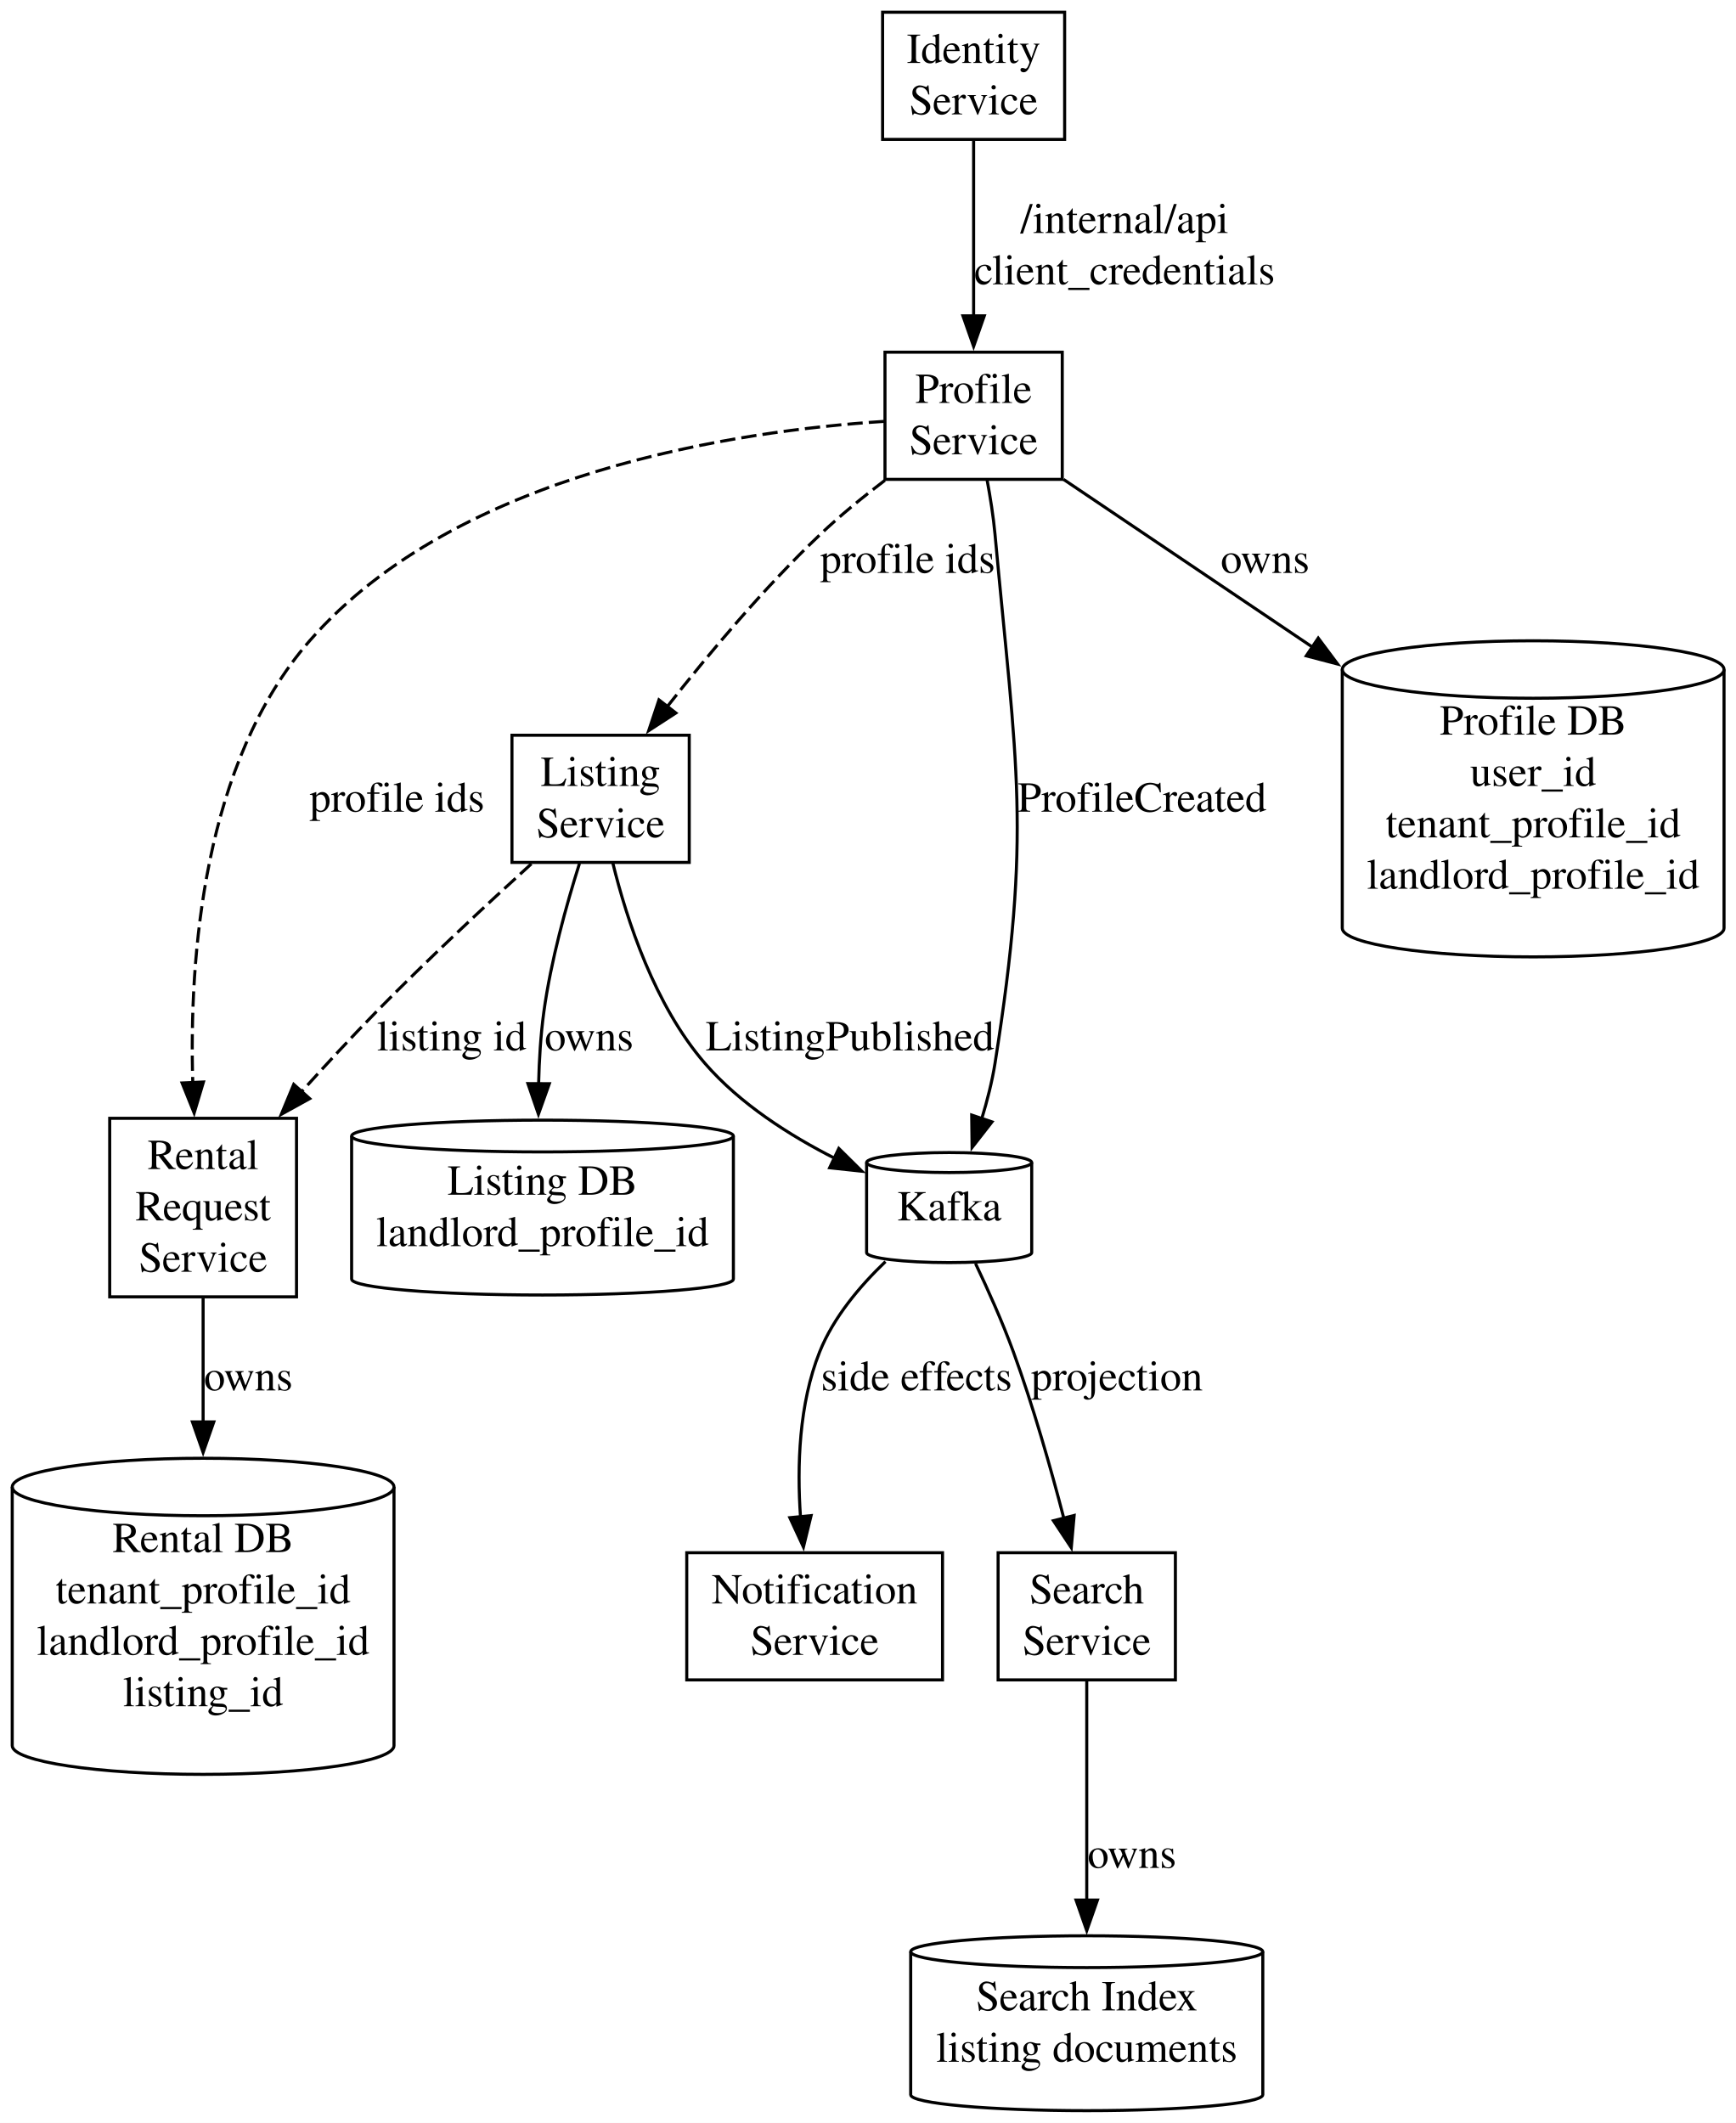
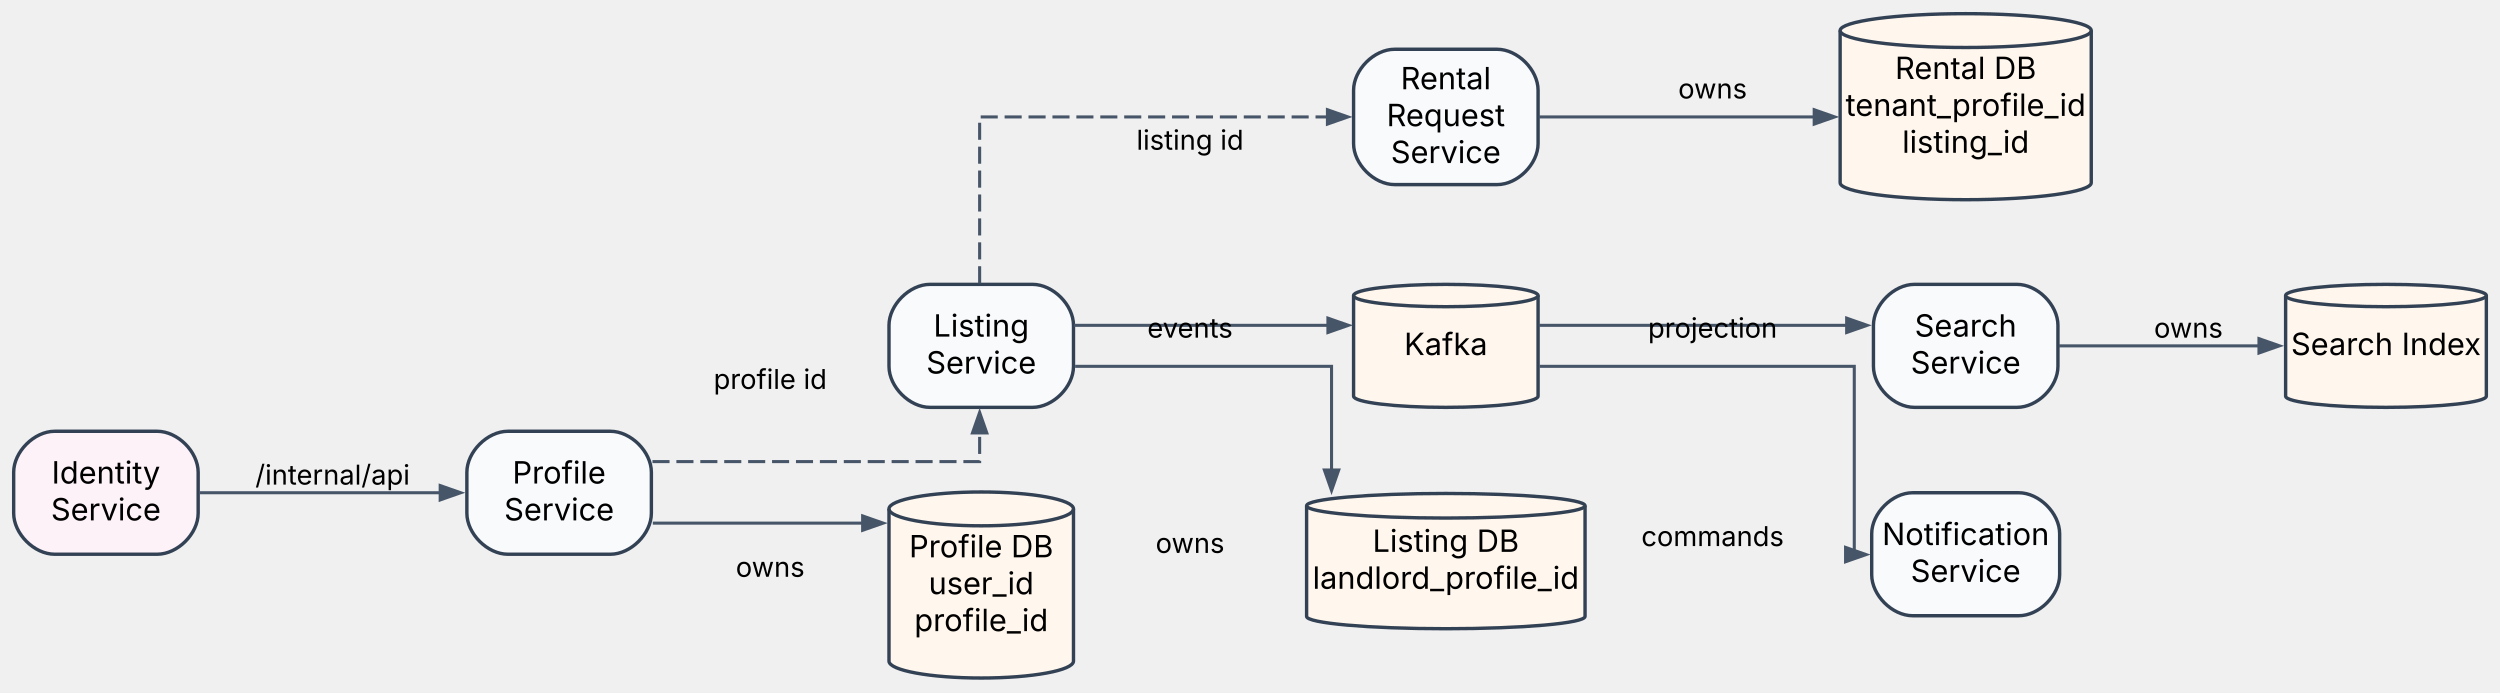
- <svg xmlns="http://www.w3.org/2000/svg" width="1577pt" height="1929pt" viewBox="0.00 0.00 1577.00 1929.00">
-   <g id="graph0" class="graph" transform="scale(2.77778 2.77778) rotate(0) translate(4 690.4)">
-     <polygon fill="white" stroke="none" points="-4,4 -4,-690.4 563.86,-690.4 563.86,4 -4,4" />
+ <svg xmlns="http://www.w3.org/2000/svg" width="1080pt" height="299pt" viewBox="0.00 0.00 1080.00 299.00">
+   <g id="graph0" class="graph" transform="scale(1.47596 1.47596) rotate(0) translate(4 198.45)">
    <g id="node1" class="node">
-       <polygon fill="none" stroke="black" points="344.2,-686.4 284.66,-686.4 284.66,-644.8 344.2,-644.8 344.2,-686.4" />
-       <text xml:space="preserve" text-anchor="middle" x="314.43" y="-669.8" font-family="Times,serif" font-size="14.00">Identity</text>
-       <text xml:space="preserve" text-anchor="middle" x="314.43" y="-653" font-family="Times,serif" font-size="14.00">Service</text>
+       <path fill="#fdf2f8" stroke="#334155" d="M42,-72.22C42,-72.22 12,-72.22 12,-72.22 6,-72.22 0,-66.22 0,-60.22 0,-60.22 0,-48.23 0,-48.23 0,-42.23 6,-36.23 12,-36.23 12,-36.23 42,-36.23 42,-36.23 48,-36.23 54,-42.23 54,-48.23 54,-48.23 54,-60.22 54,-60.22 54,-66.22 48,-72.22 42,-72.22" />
+       <text xml:space="preserve" text-anchor="middle" x="27" y="-56.93" font-family="Inter" font-size="9.00">Identity</text>
+       <text xml:space="preserve" text-anchor="middle" x="27" y="-46.13" font-family="Inter" font-size="9.00">Service</text>
    </g>
    <g id="node2" class="node">
-       <polygon fill="none" stroke="black" points="343.42,-575.2 285.44,-575.2 285.44,-533.6 343.42,-533.6 343.42,-575.2" />
-       <text xml:space="preserve" text-anchor="middle" x="314.43" y="-558.6" font-family="Times,serif" font-size="14.00">Profile</text>
-       <text xml:space="preserve" text-anchor="middle" x="314.43" y="-541.8" font-family="Times,serif" font-size="14.00">Service</text>
+       <path fill="#f8fafc" stroke="#334155" d="M174.65,-72.22C174.65,-72.22 144.65,-72.22 144.65,-72.22 138.65,-72.22 132.65,-66.22 132.65,-60.22 132.65,-60.22 132.65,-48.23 132.65,-48.23 132.65,-42.23 138.65,-36.23 144.65,-36.23 144.65,-36.23 174.65,-36.23 174.65,-36.23 180.65,-36.23 186.65,-42.23 186.65,-48.23 186.65,-48.23 186.65,-60.22 186.65,-60.22 186.65,-66.22 180.65,-72.22 174.65,-72.22" />
+       <text xml:space="preserve" text-anchor="middle" x="159.65" y="-56.93" font-family="Inter" font-size="9.00">Profile</text>
+       <text xml:space="preserve" text-anchor="middle" x="159.65" y="-46.13" font-family="Inter" font-size="9.00">Service</text>
    </g>
    <g id="edge1" class="edge">
-       <path fill="none" stroke="black" d="M314.43,-644.32C314.43,-628.23 314.43,-605.45 314.43,-586.98" />
-       <polygon fill="black" stroke="black" points="317.93,-587.09 314.43,-577.09 310.93,-587.09 317.93,-587.09" />
-       <text xml:space="preserve" text-anchor="middle" x="363.8" y="-614.2" font-family="Times,serif" font-size="14.00">/internal/api</text>
-       <text xml:space="preserve" text-anchor="middle" x="363.8" y="-597.4" font-family="Times,serif" font-size="14.00">client_credentials</text>
+       <path fill="none" stroke="#475569" stroke-width="0.9" d="M54.49,-54.23C54.49,-54.23 124.84,-54.23 124.84,-54.23" />
+       <polygon fill="#475569" stroke="#475569" stroke-width="0.9" points="124.84,-56.33 130.84,-54.23 124.84,-52.13 124.84,-56.33" />
+       <text xml:space="preserve" text-anchor="middle" x="93.33" y="-56.62" font-family="Inter" font-size="8.00">/internal/api</text>
    </g>
    <g id="node3" class="node">
-       <polygon fill="none" stroke="black" points="221.42,-449.9 163.44,-449.9 163.44,-408.3 221.42,-408.3 221.42,-449.9" />
-       <text xml:space="preserve" text-anchor="middle" x="192.43" y="-433.3" font-family="Times,serif" font-size="14.00">Listing</text>
-       <text xml:space="preserve" text-anchor="middle" x="192.43" y="-416.5" font-family="Times,serif" font-size="14.00">Service</text>
+       <path fill="#f8fafc" stroke="#334155" d="M298.2,-115.22C298.2,-115.22 268.2,-115.22 268.2,-115.22 262.2,-115.22 256.2,-109.22 256.2,-103.22 256.2,-103.22 256.2,-91.22 256.2,-91.22 256.2,-85.22 262.2,-79.22 268.2,-79.22 268.2,-79.22 298.2,-79.22 298.2,-79.22 304.2,-79.22 310.2,-85.22 310.2,-91.22 310.2,-91.22 310.2,-103.22 310.2,-103.22 310.2,-109.22 304.2,-115.22 298.2,-115.22" />
+       <text xml:space="preserve" text-anchor="middle" x="283.2" y="-99.92" font-family="Inter" font-size="9.00">Listing</text>
+       <text xml:space="preserve" text-anchor="middle" x="283.2" y="-89.12" font-family="Inter" font-size="9.00">Service</text>
    </g>
    <g id="edge6" class="edge">
-       <path fill="none" stroke="black" stroke-dasharray="5,2" d="M285.41,-533.28C278.24,-527.84 270.76,-521.75 264.28,-515.6 246,-498.26 227.76,-476.5 214.24,-459.27" />
-       <polygon fill="black" stroke="black" points="217.05,-457.18 208.17,-451.42 211.52,-461.47 217.05,-457.18" />
-       <text xml:space="preserve" text-anchor="middle" x="292.85" y="-503" font-family="Times,serif" font-size="14.00">profile ids</text>
+       <path fill="none" stroke="#475569" stroke-width="0.9" stroke-dasharray="5,2" d="M186.97,-63.34C223.23,-63.34 282.73,-63.34 282.73,-63.34 282.73,-63.34 282.73,-71.73 282.73,-71.73" />
+       <polygon fill="#475569" stroke="#475569" stroke-width="0.9" points="280.63,-71.73 282.73,-77.73 284.83,-71.73 280.63,-71.73" />
+       <text xml:space="preserve" text-anchor="middle" x="221.43" y="-84.62" font-family="Inter" font-size="8.00">profile id</text>
+     </g>
+     <g id="node8" class="node">
+       <path fill="#fff7ed" stroke="#334155" d="M310.2,-49.5C310.2,-52.23 298.1,-54.45 283.2,-54.45 268.3,-54.45 256.2,-52.23 256.2,-49.5 256.2,-49.5 256.2,-4.95 256.2,-4.95 256.2,-2.22 268.3,0 283.2,0 298.1,0 310.2,-2.22 310.2,-4.95 310.2,-4.95 310.2,-49.5 310.2,-49.5" />
+       <path fill="none" stroke="#334155" d="M310.2,-49.5C310.2,-46.77 298.1,-44.55 283.2,-44.55 268.3,-44.55 256.2,-46.77 256.2,-49.5" />
+       <text xml:space="preserve" text-anchor="middle" x="283.2" y="-35.32" font-family="Inter" font-size="9.00">Profile DB</text>
+       <text xml:space="preserve" text-anchor="middle" x="283.2" y="-24.52" font-family="Inter" font-size="9.00">user_id</text>
+       <text xml:space="preserve" text-anchor="middle" x="283.2" y="-13.73" font-family="Inter" font-size="9.00">profile_id</text>
+     </g>
+     <g id="edge2" class="edge">
+       <path fill="none" stroke="#475569" stroke-width="0.9" d="M187.07,-45.34C187.07,-45.34 248.49,-45.34 248.49,-45.34" />
+       <polygon fill="#475569" stroke="#475569" stroke-width="0.9" points="248.49,-47.44 254.49,-45.34 248.49,-43.24 248.49,-47.44" />
+       <text xml:space="preserve" text-anchor="middle" x="221.43" y="-29.62" font-family="Inter" font-size="8.00">owns</text>
    </g>
    <g id="node4" class="node">
-       <polygon fill="none" stroke="black" points="92.98,-324.6 31.88,-324.6 31.88,-266.2 92.98,-266.2 92.98,-324.6" />
-       <text xml:space="preserve" text-anchor="middle" x="62.43" y="-308" font-family="Times,serif" font-size="14.00">Rental</text>
-       <text xml:space="preserve" text-anchor="middle" x="62.43" y="-291.2" font-family="Times,serif" font-size="14.00">Request</text>
-       <text xml:space="preserve" text-anchor="middle" x="62.43" y="-274.4" font-family="Times,serif" font-size="14.00">Service</text>
+       <path fill="#f8fafc" stroke="#334155" d="M434.18,-184.03C434.18,-184.03 404.18,-184.03 404.18,-184.03 398.18,-184.03 392.18,-178.03 392.18,-172.03 392.18,-172.03 392.18,-156.42 392.18,-156.42 392.18,-150.42 398.18,-144.42 404.18,-144.42 404.18,-144.42 434.18,-144.42 434.18,-144.42 440.18,-144.42 446.18,-150.42 446.18,-156.42 446.18,-156.42 446.18,-172.03 446.18,-172.03 446.18,-178.03 440.18,-184.03 434.18,-184.03" />
+       <text xml:space="preserve" text-anchor="middle" x="419.18" y="-172.32" font-family="Inter" font-size="9.00">Rental</text>
+       <text xml:space="preserve" text-anchor="middle" x="419.18" y="-161.52" font-family="Inter" font-size="9.00">Request</text>
+       <text xml:space="preserve" text-anchor="middle" x="419.18" y="-150.72" font-family="Inter" font-size="9.00">Service</text>
    </g>
    <g id="edge7" class="edge">
-       <path fill="none" stroke="black" stroke-dasharray="5,2" d="M285.13,-552.56C238,-549.52 145.76,-536.36 97.28,-480.8 62.48,-440.92 57.81,-377.39 59.05,-336.29" />
-       <polygon fill="black" stroke="black" points="62.54,-336.48 59.5,-326.33 55.55,-336.16 62.54,-336.48" />
-       <text xml:space="preserve" text-anchor="middle" x="125.85" y="-424.9" font-family="Times,serif" font-size="14.00">profile ids</text>
+       <path fill="none" stroke="#475569" stroke-width="0.9" stroke-dasharray="5,2" d="M282.73,-115.53C282.73,-135.37 282.73,-164.22 282.73,-164.22 282.73,-164.22 384.53,-164.22 384.53,-164.22" />
+       <polygon fill="#475569" stroke="#475569" stroke-width="0.9" points="384.53,-166.33 390.53,-164.23 384.53,-162.13 384.53,-166.33" />
+       <text xml:space="preserve" text-anchor="middle" x="344.31" y="-154.63" font-family="Inter" font-size="8.00">listing id</text>
    </g>
    <g id="node7" class="node">
-       <path fill="none" stroke="black" d="M333.43,-310.13C333.43,-311.93 321.33,-313.4 306.43,-313.4 291.53,-313.4 279.43,-311.93 279.43,-310.13 279.43,-310.13 279.43,-280.67 279.43,-280.67 279.43,-278.87 291.53,-277.4 306.43,-277.4 321.33,-277.4 333.43,-278.87 333.43,-280.67 333.43,-280.67 333.43,-310.13 333.43,-310.13" />
-       <path fill="none" stroke="black" d="M333.43,-310.13C333.43,-308.32 321.33,-306.85 306.43,-306.85 291.53,-306.85 279.43,-308.32 279.43,-310.13" />
-       <text xml:space="preserve" text-anchor="middle" x="306.43" y="-291.2" font-family="Times,serif" font-size="14.00">Kafka</text>
+       <path fill="#fff7ed" stroke="#334155" d="M446.18,-111.95C446.18,-113.76 434.08,-115.22 419.18,-115.22 404.28,-115.22 392.18,-113.76 392.18,-111.95 392.18,-111.95 392.18,-82.5 392.18,-82.5 392.18,-80.69 404.28,-79.22 419.18,-79.22 434.08,-79.22 446.18,-80.69 446.18,-82.5 446.18,-82.5 446.18,-111.95 446.18,-111.95" />
+       <path fill="none" stroke="#334155" d="M446.18,-111.95C446.18,-110.15 434.08,-108.68 419.18,-108.68 404.28,-108.68 392.18,-110.15 392.18,-111.95" />
+       <text xml:space="preserve" text-anchor="middle" x="419.18" y="-94.53" font-family="Inter" font-size="9.00">Kafka</text>
+     </g>
+     <g id="edge8" class="edge">
+       <path fill="none" stroke="#475569" stroke-width="0.9" d="M310.39,-103.22C310.39,-103.22 384.67,-103.22 384.67,-103.22" />
+       <polygon fill="#475569" stroke="#475569" stroke-width="0.9" points="384.67,-105.33 390.67,-103.23 384.67,-101.13 384.67,-105.33" />
+       <text xml:space="preserve" text-anchor="middle" x="344.31" y="-99.62" font-family="Inter" font-size="8.00">events</text>
+     </g>
+     <g id="node9" class="node">
+       <path fill="#fff7ed" stroke="#334155" d="M459.93,-50.42C459.93,-52.41 441.66,-54.02 419.18,-54.02 396.69,-54.02 378.43,-52.41 378.43,-50.42 378.43,-50.42 378.43,-18.03 378.43,-18.03 378.43,-16.04 396.69,-14.43 419.18,-14.43 441.66,-14.43 459.93,-16.04 459.93,-18.03 459.93,-18.03 459.93,-50.42 459.93,-50.42" />
+       <path fill="none" stroke="#334155" d="M459.93,-50.42C459.93,-48.44 441.66,-46.82 419.18,-46.82 396.69,-46.82 378.43,-48.44 378.43,-50.42" />
+       <text xml:space="preserve" text-anchor="middle" x="419.18" y="-36.92" font-family="Inter" font-size="9.00">Listing DB</text>
+       <text xml:space="preserve" text-anchor="middle" x="419.18" y="-26.12" font-family="Inter" font-size="9.00">landlord_profile_id</text>
+     </g>
+     <g id="edge3" class="edge">
+       <path fill="none" stroke="#475569" stroke-width="0.9" d="M310.68,-91.22C341.05,-91.22 385.73,-91.22 385.73,-91.22 385.73,-91.22 385.73,-60.88 385.73,-60.88" />
+       <polygon fill="#475569" stroke="#475569" stroke-width="0.9" points="387.83,-60.88 385.73,-54.88 383.63,-60.88 387.83,-60.88" />
+       <text xml:space="preserve" text-anchor="middle" x="344.31" y="-36.62" font-family="Inter" font-size="8.00">owns</text>
+     </g>
+     <g id="node10" class="node">
+       <path fill="#fff7ed" stroke="#334155" d="M608.09,-189.5C608.09,-192.23 591.62,-194.45 571.34,-194.45 551.06,-194.45 534.59,-192.23 534.59,-189.5 534.59,-189.5 534.59,-144.95 534.59,-144.95 534.59,-142.22 551.06,-140 571.34,-140 591.62,-140 608.09,-142.22 608.09,-144.95 608.09,-144.95 608.09,-189.5 608.09,-189.5" />
+       <path fill="none" stroke="#334155" d="M608.09,-189.5C608.09,-186.77 591.62,-184.55 571.34,-184.55 551.06,-184.55 534.59,-186.77 534.59,-189.5" />
+       <text xml:space="preserve" text-anchor="middle" x="571.34" y="-175.32" font-family="Inter" font-size="9.00">Rental DB</text>
+       <text xml:space="preserve" text-anchor="middle" x="571.34" y="-164.52" font-family="Inter" font-size="9.00">tenant_profile_id</text>
+       <text xml:space="preserve" text-anchor="middle" x="571.34" y="-153.72" font-family="Inter" font-size="9.00">listing_id</text>
+     </g>
+     <g id="edge4" class="edge">
+       <path fill="none" stroke="#475569" stroke-width="0.9" d="M446.38,-164.22C446.38,-164.22 527,-164.22 527,-164.22" />
+       <polygon fill="#475569" stroke="#475569" stroke-width="0.9" points="527,-166.33 533,-164.23 527,-162.13 527,-166.33" />
+       <text xml:space="preserve" text-anchor="middle" x="497.26" y="-169.63" font-family="Inter" font-size="8.00">owns</text>
+     </g>
+     <g id="node5" class="node">
+       <path fill="#f8fafc" stroke="#334155" d="M586.34,-115.22C586.34,-115.22 556.34,-115.22 556.34,-115.22 550.34,-115.22 544.34,-109.22 544.34,-103.22 544.34,-103.22 544.34,-91.22 544.34,-91.22 544.34,-85.22 550.34,-79.22 556.34,-79.22 556.34,-79.22 586.34,-79.22 586.34,-79.22 592.34,-79.22 598.34,-85.22 598.34,-91.22 598.34,-91.22 598.34,-103.22 598.34,-103.22 598.34,-109.22 592.34,-115.22 586.34,-115.22" />
+       <text xml:space="preserve" text-anchor="middle" x="571.34" y="-99.92" font-family="Inter" font-size="9.00">Search</text>
+       <text xml:space="preserve" text-anchor="middle" x="571.34" y="-89.12" font-family="Inter" font-size="9.00">Service</text>
+     </g>
+     <g id="node11" class="node">
+       <path fill="#fff7ed" stroke="#334155" d="M723.73,-111.95C723.73,-113.76 710.56,-115.22 694.35,-115.22 678.15,-115.22 664.98,-113.76 664.98,-111.95 664.98,-111.95 664.98,-82.5 664.98,-82.5 664.98,-80.69 678.15,-79.22 694.35,-79.22 710.56,-79.22 723.73,-80.69 723.73,-82.5 723.73,-82.5 723.73,-111.95 723.73,-111.95" />
+       <path fill="none" stroke="#334155" d="M723.73,-111.95C723.73,-110.15 710.56,-108.68 694.35,-108.68 678.15,-108.68 664.98,-110.15 664.98,-111.95" />
+       <text xml:space="preserve" text-anchor="middle" x="694.35" y="-94.53" font-family="Inter" font-size="9.00">Search Index</text>
+     </g>
+     <g id="edge5" class="edge">
+       <path fill="none" stroke="#475569" stroke-width="0.9" d="M598.64,-97.22C598.64,-97.22 657.18,-97.22 657.18,-97.22" />
+       <polygon fill="#475569" stroke="#475569" stroke-width="0.9" points="657.18,-99.33 663.18,-97.23 657.18,-95.13 657.18,-99.33" />
+       <text xml:space="preserve" text-anchor="middle" x="636.53" y="-99.62" font-family="Inter" font-size="8.00">owns</text>
+     </g>
+     <g id="node6" class="node">
+       <path fill="#f8fafc" stroke="#334155" d="M586.84,-54.23C586.84,-54.23 555.83,-54.23 555.83,-54.23 549.83,-54.23 543.83,-48.23 543.83,-42.23 543.83,-42.23 543.83,-30.22 543.83,-30.22 543.83,-24.23 549.83,-18.23 555.83,-18.23 555.83,-18.23 586.84,-18.23 586.84,-18.23 592.84,-18.23 598.84,-24.23 598.84,-30.23 598.84,-30.23 598.84,-42.23 598.84,-42.23 598.84,-48.23 592.84,-54.23 586.84,-54.23" />
+       <text xml:space="preserve" text-anchor="middle" x="571.34" y="-38.92" font-family="Inter" font-size="9.00">Notification</text>
+       <text xml:space="preserve" text-anchor="middle" x="571.34" y="-28.12" font-family="Inter" font-size="9.00">Service</text>
+     </g>
+     <g id="edge9" class="edge">
+       <path fill="none" stroke="#475569" stroke-width="0.9" d="M446.38,-103.22C446.38,-103.22 536.5,-103.22 536.5,-103.22" />
+       <polygon fill="#475569" stroke="#475569" stroke-width="0.9" points="536.5,-105.33 542.5,-103.23 536.5,-101.13 536.5,-105.33" />
+       <text xml:space="preserve" text-anchor="middle" x="497.26" y="-99.62" font-family="Inter" font-size="8.00">projection</text>
    </g>
    <g id="edge10" class="edge">
-       <path fill="none" stroke="black" d="M318.82,-533.49C319.9,-527.74 320.89,-521.45 321.43,-515.6 328.46,-439.03 333.45,-418.54 321.43,-342.6 320.48,-336.61 318.88,-330.34 317.08,-324.42" />
-       <polygon fill="black" stroke="black" points="320.44,-323.43 313.93,-315.07 313.8,-325.66 320.44,-323.43" />
-       <text xml:space="preserve" text-anchor="middle" x="369.51" y="-424.9" font-family="Times,serif" font-size="14.00">ProfileCreated</text>
-     </g>
-     <g id="node8" class="node">
-       <path fill="none" stroke="black" d="M559.86,-471.4C559.86,-476.59 531.88,-480.8 497.43,-480.8 462.98,-480.8 435,-476.59 435,-471.4 435,-471.4 435,-386.8 435,-386.8 435,-381.61 462.98,-377.4 497.43,-377.4 531.88,-377.4 559.86,-381.61 559.86,-386.8 559.86,-386.8 559.86,-471.4 559.86,-471.4" />
-       <path fill="none" stroke="black" d="M559.86,-471.4C559.86,-466.21 531.88,-462 497.43,-462 462.98,-462 435,-466.21 435,-471.4" />
-       <text xml:space="preserve" text-anchor="middle" x="497.43" y="-450.1" font-family="Times,serif" font-size="14.00">Profile DB</text>
-       <text xml:space="preserve" text-anchor="middle" x="497.43" y="-433.3" font-family="Times,serif" font-size="14.00">user_id</text>
-       <text xml:space="preserve" text-anchor="middle" x="497.43" y="-416.5" font-family="Times,serif" font-size="14.00">tenant_profile_id</text>
-       <text xml:space="preserve" text-anchor="middle" x="497.43" y="-399.7" font-family="Times,serif" font-size="14.00">landlord_profile_id</text>
-     </g>
-     <g id="edge2" class="edge">
-       <path fill="none" stroke="black" d="M343.83,-533.59C365.8,-518.79 396.81,-497.9 425.22,-478.75" />
-       <polygon fill="black" stroke="black" points="427.14,-481.68 433.48,-473.19 423.23,-475.87 427.14,-481.68" />
-       <text xml:space="preserve" text-anchor="middle" x="409.75" y="-503" font-family="Times,serif" font-size="14.00">owns</text>
-     </g>
-     <g id="edge8" class="edge">
-       <path fill="none" stroke="black" stroke-dasharray="5,2" d="M169.79,-407.84C155.03,-394.41 135.52,-376.23 119.03,-359.4 110.93,-351.13 102.46,-341.99 94.61,-333.29" />
-       <polygon fill="black" stroke="black" points="97.29,-331.04 88.01,-325.92 92.07,-335.7 97.29,-331.04" />
-       <text xml:space="preserve" text-anchor="middle" x="143.73" y="-346.8" font-family="Times,serif" font-size="14.00">listing id</text>
-     </g>
-     <g id="edge9" class="edge">
-       <path fill="none" stroke="black" d="M196.42,-408.14C201.01,-389.44 210.12,-361.58 226.53,-342.6 238.03,-329.31 254.34,-318.92 269.23,-311.4" />
-       <polygon fill="black" stroke="black" points="270.34,-314.74 277.87,-307.29 267.34,-308.42 270.34,-314.74" />
-       <text xml:space="preserve" text-anchor="middle" x="273.98" y="-346.8" font-family="Times,serif" font-size="14.00">ListingPublished</text>
-     </g>
-     <g id="node9" class="node">
-       <path fill="none" stroke="black" d="M235.86,-318.8C235.86,-321.67 207.88,-324 173.43,-324 138.98,-324 111,-321.67 111,-318.8 111,-318.8 111,-272 111,-272 111,-269.13 138.98,-266.8 173.43,-266.8 207.88,-266.8 235.86,-269.13 235.86,-272 235.86,-272 235.86,-318.8 235.86,-318.8" />
-       <path fill="none" stroke="black" d="M235.86,-318.8C235.86,-315.93 207.88,-313.6 173.43,-313.6 138.98,-313.6 111,-315.93 111,-318.8" />
-       <text xml:space="preserve" text-anchor="middle" x="173.43" y="-299.6" font-family="Times,serif" font-size="14.00">Listing DB</text>
-       <text xml:space="preserve" text-anchor="middle" x="173.43" y="-282.8" font-family="Times,serif" font-size="14.00">landlord_profile_id</text>
-     </g>
-     <g id="edge3" class="edge">
-       <path fill="none" stroke="black" d="M185.52,-407.94C181.24,-394.4 176.14,-376.05 173.87,-359.4 172.84,-351.84 172.34,-343.73 172.16,-335.92" />
-       <polygon fill="black" stroke="black" points="175.66,-335.92 172.1,-325.94 168.66,-335.95 175.66,-335.92" />
-       <text xml:space="preserve" text-anchor="middle" x="188.65" y="-346.8" font-family="Times,serif" font-size="14.00">owns</text>
-     </g>
-     <g id="node10" class="node">
-       <path fill="none" stroke="black" d="M124.86,-204C124.86,-209.19 96.88,-213.4 62.43,-213.4 27.98,-213.4 0,-209.19 0,-204 0,-204 0,-119.4 0,-119.4 0,-114.21 27.98,-110 62.43,-110 96.88,-110 124.86,-114.21 124.86,-119.4 124.86,-119.4 124.86,-204 124.86,-204" />
-       <path fill="none" stroke="black" d="M124.86,-204C124.86,-198.81 96.88,-194.6 62.43,-194.6 27.98,-194.6 0,-198.81 0,-204" />
-       <text xml:space="preserve" text-anchor="middle" x="62.43" y="-182.7" font-family="Times,serif" font-size="14.00">Rental DB</text>
-       <text xml:space="preserve" text-anchor="middle" x="62.43" y="-165.9" font-family="Times,serif" font-size="14.00">tenant_profile_id</text>
-       <text xml:space="preserve" text-anchor="middle" x="62.43" y="-149.1" font-family="Times,serif" font-size="14.00">landlord_profile_id</text>
-       <text xml:space="preserve" text-anchor="middle" x="62.43" y="-132.3" font-family="Times,serif" font-size="14.00">listing_id</text>
-     </g>
-     <g id="edge4" class="edge">
-       <path fill="none" stroke="black" d="M62.43,-265.82C62.43,-253.82 62.43,-239.36 62.43,-225.12" />
-       <polygon fill="black" stroke="black" points="65.93,-225.3 62.43,-215.3 58.93,-225.3 65.93,-225.3" />
-       <text xml:space="preserve" text-anchor="middle" x="77.21" y="-235.6" font-family="Times,serif" font-size="14.00">owns</text>
-     </g>
-     <g id="node5" class="node">
-       <polygon fill="none" stroke="black" points="380.42,-182.5 322.44,-182.5 322.44,-140.9 380.42,-140.9 380.42,-182.5" />
-       <text xml:space="preserve" text-anchor="middle" x="351.43" y="-165.9" font-family="Times,serif" font-size="14.00">Search</text>
-       <text xml:space="preserve" text-anchor="middle" x="351.43" y="-149.1" font-family="Times,serif" font-size="14.00">Service</text>
-     </g>
-     <g id="node11" class="node">
-       <path fill="none" stroke="black" d="M409.01,-52C409.01,-54.87 383.2,-57.2 351.43,-57.2 319.66,-57.2 293.85,-54.87 293.85,-52 293.85,-52 293.85,-5.2 293.85,-5.2 293.85,-2.33 319.66,0 351.43,0 383.2,0 409.01,-2.33 409.01,-5.2 409.01,-5.2 409.01,-52 409.01,-52" />
-       <path fill="none" stroke="black" d="M409.01,-52C409.01,-49.13 383.2,-46.8 351.43,-46.8 319.66,-46.8 293.85,-49.13 293.85,-52" />
-       <text xml:space="preserve" text-anchor="middle" x="351.43" y="-32.8" font-family="Times,serif" font-size="14.00">Search Index</text>
-       <text xml:space="preserve" text-anchor="middle" x="351.43" y="-16" font-family="Times,serif" font-size="14.00">listing documents</text>
-     </g>
-     <g id="edge5" class="edge">
-       <path fill="none" stroke="black" d="M351.43,-140.5C351.43,-121.46 351.43,-92.39 351.43,-68.79" />
-       <polygon fill="black" stroke="black" points="354.93,-68.88 351.43,-58.88 347.93,-68.88 354.93,-68.88" />
-       <text xml:space="preserve" text-anchor="middle" x="366.21" y="-79.4" font-family="Times,serif" font-size="14.00">owns</text>
-     </g>
-     <g id="node6" class="node">
-       <polygon fill="none" stroke="black" points="304.26,-182.5 220.61,-182.5 220.61,-140.9 304.26,-140.9 304.26,-182.5" />
-       <text xml:space="preserve" text-anchor="middle" x="262.43" y="-165.9" font-family="Times,serif" font-size="14.00">Notification</text>
-       <text xml:space="preserve" text-anchor="middle" x="262.43" y="-149.1" font-family="Times,serif" font-size="14.00">Service</text>
-     </g>
-     <g id="edge11" class="edge">
-       <path fill="none" stroke="black" d="M315.05,-277.11C319.12,-268.54 323.86,-257.97 327.43,-248.2 333.9,-230.49 339.67,-210.18 343.92,-193.81" />
-       <polygon fill="black" stroke="black" points="347.31,-194.69 346.37,-184.14 340.53,-192.97 347.31,-194.69" />
-       <text xml:space="preserve" text-anchor="middle" x="361.3" y="-235.6" font-family="Times,serif" font-size="14.00">projection</text>
-     </g>
-     <g id="edge12" class="edge">
-       <path fill="none" stroke="black" d="M285.6,-277.73C277.28,-269.77 268.6,-259.52 264.08,-248.2 257.29,-231.23 256.65,-210.81 257.81,-194.18" />
-       <polygon fill="black" stroke="black" points="261.28,-194.64 258.77,-184.35 254.32,-193.96 261.28,-194.64" />
-       <text xml:space="preserve" text-anchor="middle" x="295.75" y="-235.6" font-family="Times,serif" font-size="14.00">side effects</text>
+       <path fill="none" stroke="#475569" stroke-width="0.9" d="M446.6,-91.22C481.9,-91.22 538.73,-91.22 538.73,-91.22 538.73,-91.22 538.73,-36.13 538.73,-36.13 538.73,-36.13 539.21,-36.13 539.21,-36.13" />
+       <polygon fill="#475569" stroke="#475569" stroke-width="0.9" points="536.18,-38.23 542.18,-36.13 536.18,-34.03 536.18,-38.23" />
+       <text xml:space="preserve" text-anchor="middle" x="497.26" y="-38.62" font-family="Inter" font-size="8.00">commands</text>
    </g>
  </g>
</svg>
